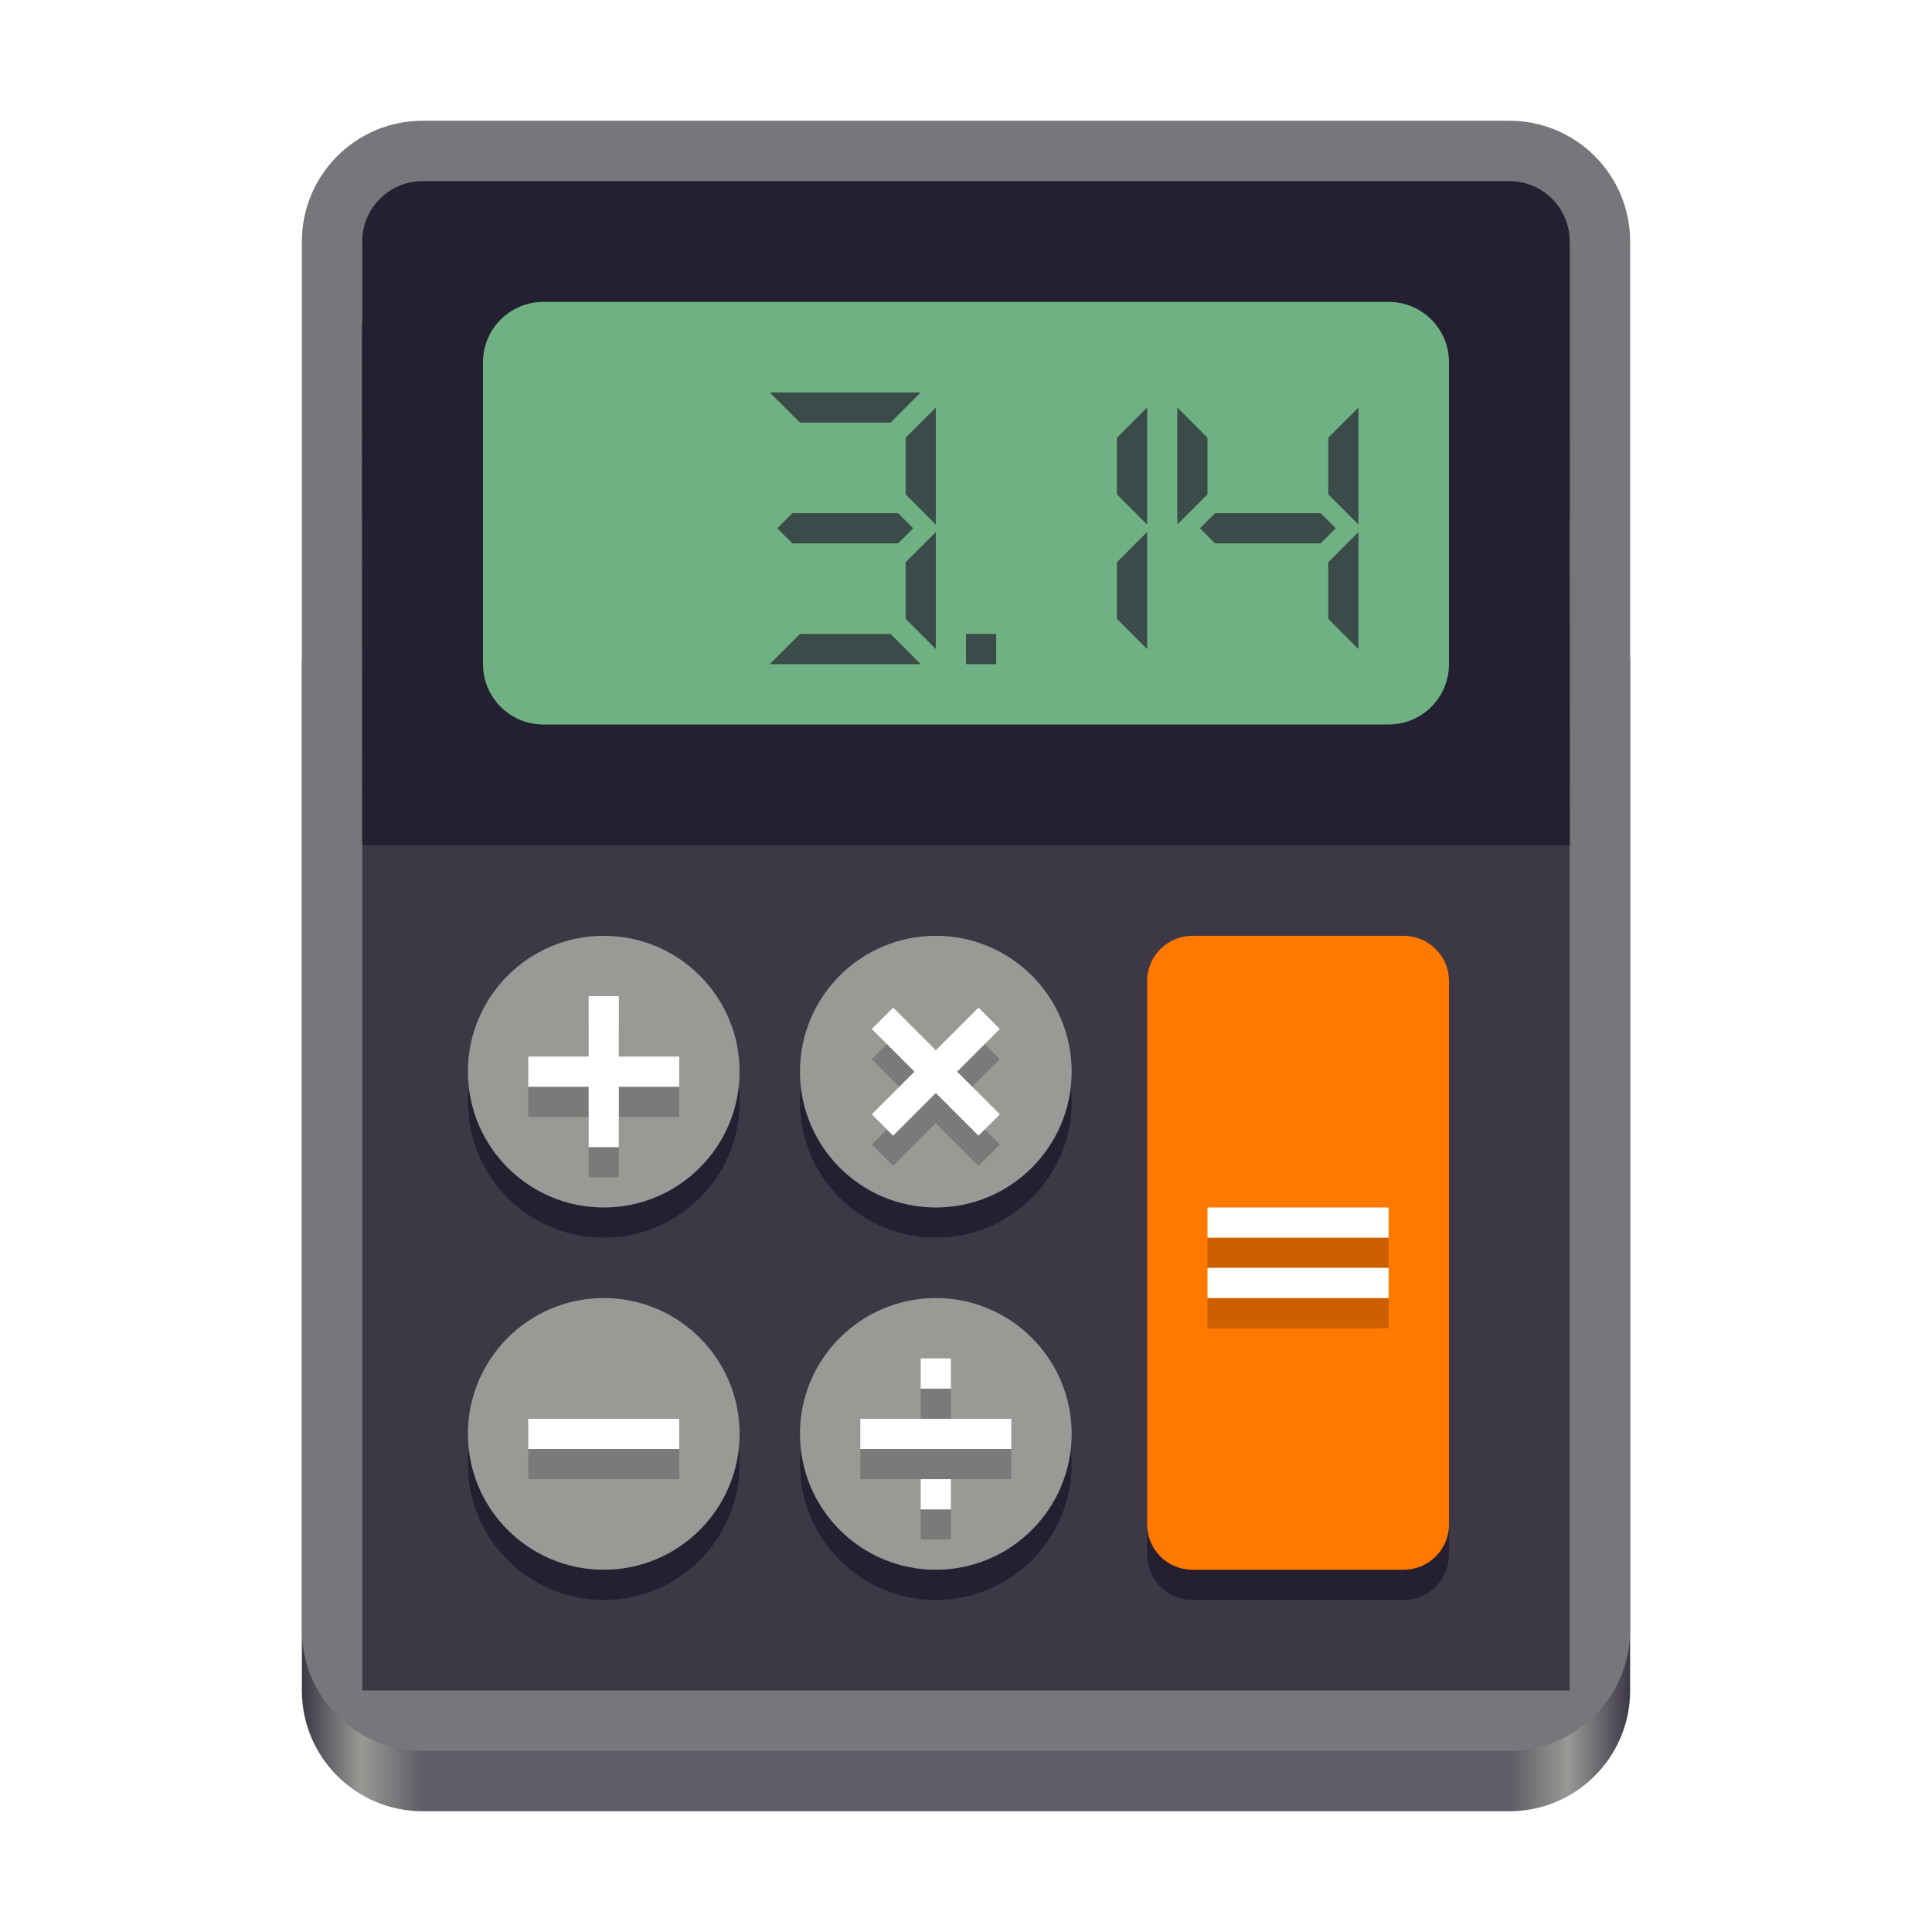
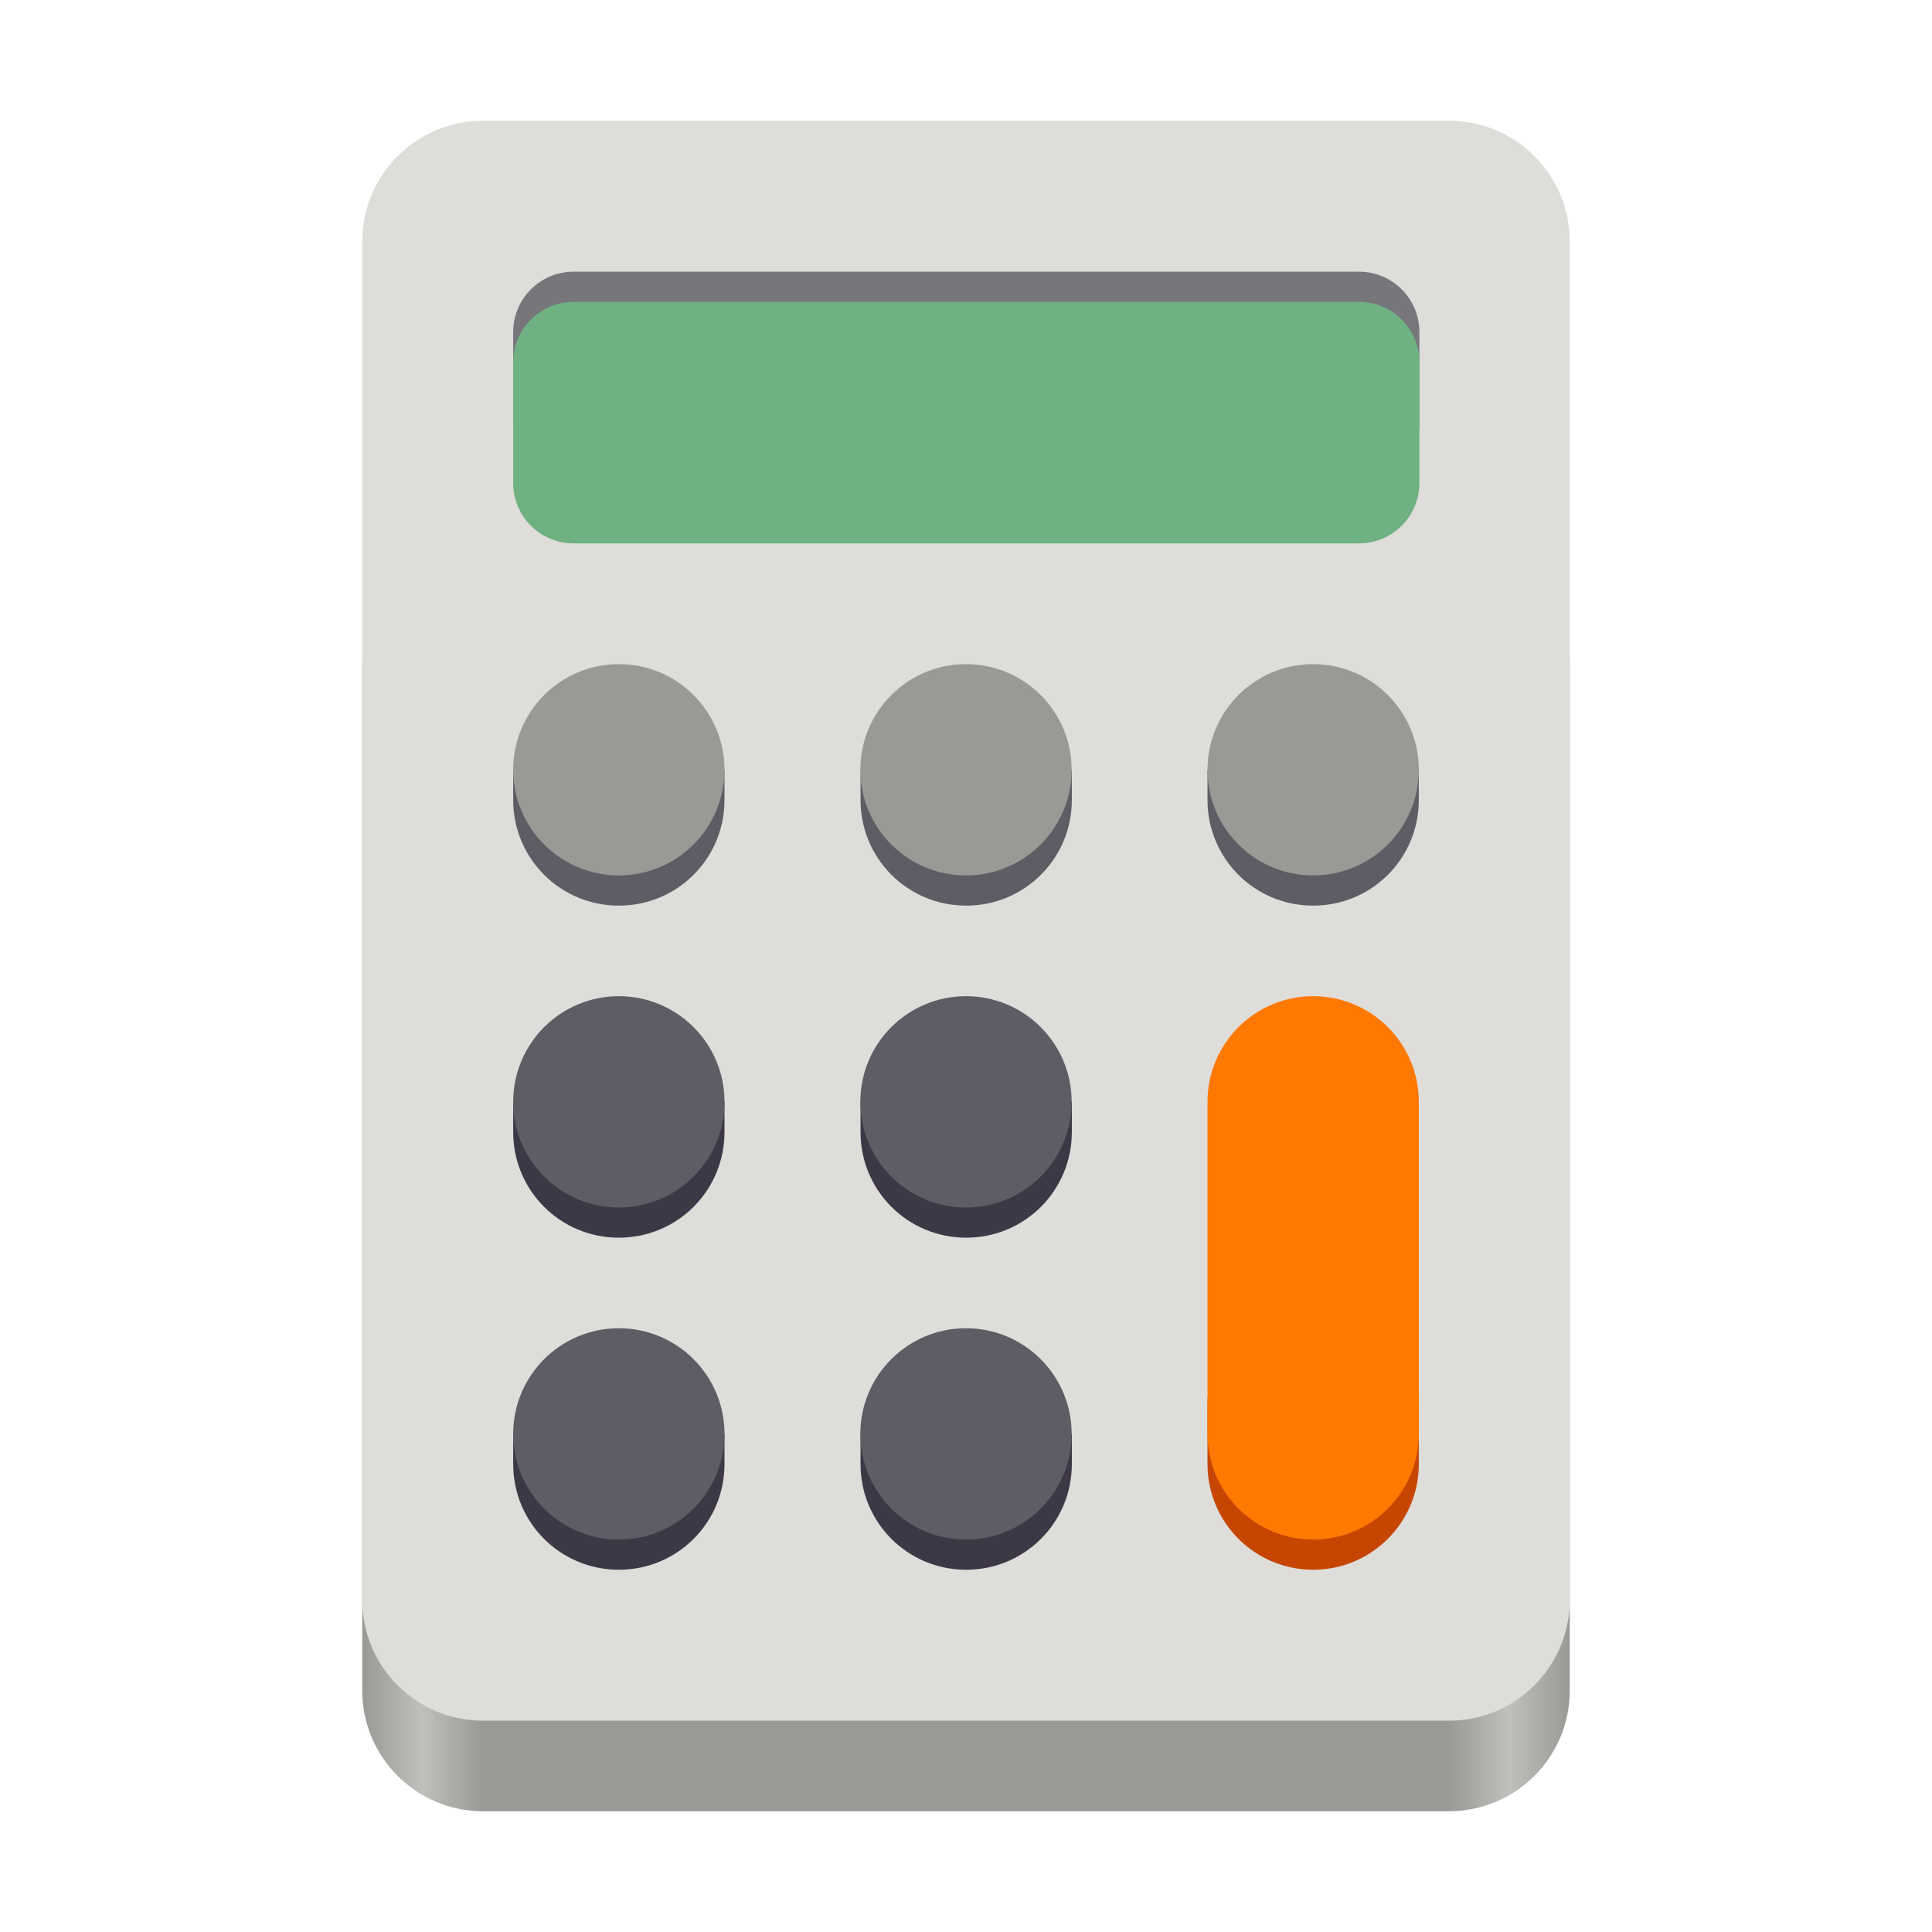
- <svg xmlns="http://www.w3.org/2000/svg" xmlns:xlink="http://www.w3.org/1999/xlink" width="128px" height="128px" viewBox="0 0 128 128" version="1.1">
-   <defs>
-     <linearGradient id="linear0" gradientUnits="userSpaceOnUse" x1="29.185" y1="204" x2="445.185" y2="204" gradientTransform="matrix(0.211538,0,0,0.25,13.82619,57.00003)">
-       <stop offset="0" style="stop-color:rgb(23.922%,21.961%,27.451%);stop-opacity:1;" />
-       <stop offset="0.045" style="stop-color:rgb(60.392%,60%,58.824%);stop-opacity:1;" />
-       <stop offset="0.091" style="stop-color:rgb(36.863%,36.078%,39.216%);stop-opacity:1;" />
-       <stop offset="0.909" style="stop-color:rgb(36.863%,36.078%,39.216%);stop-opacity:1;" />
-       <stop offset="0.953" style="stop-color:rgb(60.392%,60%,58.824%);stop-opacity:1;" />
-       <stop offset="1" style="stop-color:rgb(23.922%,21.961%,27.451%);stop-opacity:1;" />
-     </linearGradient>
-     <filter id="alpha" filterUnits="objectBoundingBox" x="0%" y="0%" width="100%" height="100%">
-       <feColorMatrix type="matrix" in="SourceGraphic" values="0 0 0 0 1 0 0 0 0 1 0 0 0 0 1 0 0 0 1 0" />
-     </filter>
-     <mask id="mask0">
-       <g filter="url(#alpha)">
-         <rect x="0" y="0" width="128" height="128" style="fill:rgb(0%,0%,0%);fill-opacity:0.7;stroke:none;" />
-       </g>
-     </mask>
-     <clipPath id="clip1">
-       <rect x="0" y="0" width="128" height="128" />
-     </clipPath>
-     <g id="surface6804" clip-path="url(#clip1)">
-       <path style=" stroke:none;fill-rule:nonzero;fill:rgb(56.078%,94.118%,64.314%);fill-opacity:1;" d="M 36 20 L 92 20 C 94.211 20 96 21.789 96 24 L 96 44 C 96 46.211 94.211 48 92 48 L 36 48 C 33.789 48 32 46.211 32 44 L 32 24 C 32 21.789 33.789 20 36 20 Z M 36 20 " />
-     </g>
-     <mask id="mask1">
-       <g filter="url(#alpha)">
-         <rect x="0" y="0" width="128" height="128" style="fill:rgb(0%,0%,0%);fill-opacity:0.7;stroke:none;" />
-       </g>
-     </mask>
-     <clipPath id="clip2">
-       <rect x="0" y="0" width="128" height="128" />
-     </clipPath>
-     <g id="surface6807" clip-path="url(#clip2)">
-       <path style=" stroke:none;fill-rule:nonzero;fill:rgb(14.118%,12.157%,19.216%);fill-opacity:1;" d="M 88 37.25 L 90 35.25 L 90 43 L 88 41 Z M 88 37.25 " />
-       <path style=" stroke:none;fill-rule:nonzero;fill:rgb(14.118%,12.157%,19.216%);fill-opacity:1;" d="M 88 29 L 90 27 L 90 34.75 L 88 32.75 Z M 88 29 " />
-       <path style=" stroke:none;fill-rule:nonzero;fill:rgb(14.118%,12.157%,19.216%);fill-opacity:1;" d="M 87.5 34 L 88.5 35 L 87.5 36 L 80.5 36 L 79.5 35 L 80.5 34 Z M 87.5 34 " />
-       <path style=" stroke:none;fill-rule:nonzero;fill:rgb(14.118%,12.157%,19.216%);fill-opacity:1;" d="M 80 29 L 78 27 L 78 34.75 L 80 32.75 Z M 80 29 " />
-       <path style=" stroke:none;fill-rule:nonzero;fill:rgb(14.118%,12.157%,19.216%);fill-opacity:1;" d="M 74 37.25 L 76 35.25 L 76 43 L 74 41 Z M 74 37.25 " />
-       <path style=" stroke:none;fill-rule:nonzero;fill:rgb(14.118%,12.157%,19.216%);fill-opacity:1;" d="M 74 29 L 76 27 L 76 34.75 L 74 32.75 Z M 74 29 " />
-       <path style=" stroke:none;fill-rule:nonzero;fill:rgb(14.118%,12.157%,19.216%);fill-opacity:1;" d="M 60 37.25 L 62 35.25 L 62 43 L 60 41 Z M 60 37.25 " />
-       <path style=" stroke:none;fill-rule:nonzero;fill:rgb(14.118%,12.157%,19.216%);fill-opacity:1;" d="M 60 29 L 62 27 L 62 34.75 L 60 32.75 Z M 60 29 " />
-       <path style=" stroke:none;fill-rule:nonzero;fill:rgb(14.118%,12.157%,19.216%);fill-opacity:1;" d="M 59 42 L 61 44 L 51 44 L 53 42 Z M 59 42 " />
-       <path style=" stroke:none;fill-rule:nonzero;fill:rgb(14.118%,12.157%,19.216%);fill-opacity:1;" d="M 59 28 L 61 26 L 51 26 L 53 28 Z M 59 28 " />
-       <path style=" stroke:none;fill-rule:nonzero;fill:rgb(14.118%,12.157%,19.216%);fill-opacity:1;" d="M 59.5 34 L 60.5 35 L 59.5 36 L 52.5 36 L 51.5 35 L 52.5 34 Z M 59.5 34 " />
-       <path style=" stroke:none;fill-rule:nonzero;fill:rgb(14.118%,12.157%,19.216%);fill-opacity:1;" d="M 64 42 L 66 42 L 66 44 L 64 44 Z M 64 42 " />
-     </g>
-     <mask id="mask2">
-       <g filter="url(#alpha)">
-         <rect x="0" y="0" width="128" height="128" style="fill:rgb(0%,0%,0%);fill-opacity:0.2;stroke:none;" />
-       </g>
-     </mask>
-     <clipPath id="clip3">
-       <rect x="0" y="0" width="128" height="128" />
-     </clipPath>
-     <g id="surface6810" clip-path="url(#clip3)">
-       <path style=" stroke:none;fill-rule:nonzero;fill:rgb(0%,0%,0%);fill-opacity:1;" d="M 45 72 L 45 74 L 35 74 L 35 72 Z M 45 72 " />
-       <path style=" stroke:none;fill-rule:nonzero;fill:rgb(0%,0%,0%);fill-opacity:1;" d="M 41 78 L 39 78 L 39 68 L 41 68 Z M 41 78 " />
-       <path style=" stroke:none;fill-rule:nonzero;fill:rgb(0%,0%,0%);fill-opacity:1;" d="M 66.242 75.828 L 64.828 77.242 L 57.758 70.172 L 59.172 68.758 Z M 66.242 75.828 " />
-       <path style=" stroke:none;fill-rule:nonzero;fill:rgb(0%,0%,0%);fill-opacity:1;" d="M 59.172 77.242 L 57.758 75.828 L 64.828 68.758 L 66.242 70.172 Z M 59.172 77.242 " />
-       <path style=" stroke:none;fill-rule:nonzero;fill:rgb(0%,0%,0%);fill-opacity:1;" d="M 67 96 L 67 98 L 57 98 L 57 96 Z M 67 96 " />
-       <path style=" stroke:none;fill-rule:nonzero;fill:rgb(0%,0%,0%);fill-opacity:1;" d="M 63 102 L 61 102 L 61 100 L 63 100 Z M 63 102 " />
-       <path style=" stroke:none;fill-rule:nonzero;fill:rgb(0%,0%,0%);fill-opacity:1;" d="M 63 94 L 61 94 L 61 92 L 63 92 Z M 63 94 " />
-       <path style=" stroke:none;fill-rule:nonzero;fill:rgb(0%,0%,0%);fill-opacity:1;" d="M 45 96 L 45 98 L 35 98 L 35 96 Z M 45 96 " />
-       <path style=" stroke:none;fill-rule:nonzero;fill:rgb(0%,0%,0%);fill-opacity:1;" d="M 80 82 L 80 84 L 92 84 L 92 82 Z M 80 86 L 80 88 L 92 88 L 92 86 Z M 80 86 " />
-     </g>
-   </defs>
-   <g id="surface6750">
-     <path style=" stroke:none;fill-rule:nonzero;fill:url(#linear0);" d="M 28 36 L 100 36 C 104.418 36 108 39.582 108 44 L 108 112 C 108 116.418 104.418 120 100 120 L 28 120 C 23.582 120 20 116.418 20 112 L 20 44 C 20 39.582 23.582 36 28 36 Z M 28 36 " />
-     <path style=" stroke:none;fill-rule:nonzero;fill:rgb(46.667%,46.275%,48.235%);fill-opacity:1;" d="M 28 8 L 100 8 C 104.418 8 108 11.582 108 16 L 108 108 C 108 112.418 104.418 116 100 116 L 28 116 C 23.582 116 20 112.418 20 108 L 20 16 C 20 11.582 23.582 8 28 8 Z M 28 8 " />
-     <path style=" stroke:none;fill-rule:nonzero;fill:rgb(23.922%,21.961%,27.451%);fill-opacity:1;" d="M 24 29 L 104 29 L 104 112 L 24 112 Z M 24 29 " />
-     <path style=" stroke:none;fill-rule:nonzero;fill:rgb(14.118%,12.157%,19.216%);fill-opacity:1;" d="M 31.98 14 C 27.547 14 23.977 17.566 23.98 22 L 24 56 L 104 56 L 103.98 22 C 103.977 17.566 100.414 14 95.98 14 Z M 31.98 14 " />
-     <path style=" stroke:none;fill-rule:nonzero;fill:rgb(14.118%,12.157%,19.216%);fill-opacity:1;" d="M 28 12 L 100 12 C 102.211 12 104 13.789 104 16 L 104 34 C 104 36.211 102.211 38 100 38 L 28 38 C 25.789 38 24 36.211 24 34 L 24 16 C 24 13.789 25.789 12 28 12 Z M 28 12 " />
-     <use xlink:href="#surface6804" mask="url(#mask0)" />
-     <use xlink:href="#surface6807" mask="url(#mask1)" />
-     <path style=" stroke:none;fill-rule:nonzero;fill:rgb(14.118%,12.157%,19.216%);fill-opacity:1;" d="M 40 64 C 44.969 64 49 68.031 49 73 C 49 77.969 44.969 82 40 82 C 35.031 82 31 77.969 31 73 C 31 68.031 35.031 64 40 64 Z M 40 64 " />
-     <path style=" stroke:none;fill-rule:nonzero;fill:rgb(60.392%,60%,58.824%);fill-opacity:1;" d="M 40 62 C 44.969 62 49 66.031 49 71 C 49 75.969 44.969 80 40 80 C 35.031 80 31 75.969 31 71 C 31 66.031 35.031 62 40 62 Z M 40 62 " />
-     <path style=" stroke:none;fill-rule:nonzero;fill:rgb(14.118%,12.157%,19.216%);fill-opacity:1;" d="M 62 64 C 66.969 64 71 68.031 71 73 C 71 77.969 66.969 82 62 82 C 57.031 82 53 77.969 53 73 C 53 68.031 57.031 64 62 64 Z M 62 64 " />
-     <path style=" stroke:none;fill-rule:nonzero;fill:rgb(60.392%,60%,58.824%);fill-opacity:1;" d="M 62 62 C 66.969 62 71 66.031 71 71 C 71 75.969 66.969 80 62 80 C 57.031 80 53 75.969 53 71 C 53 66.031 57.031 62 62 62 Z M 62 62 " />
-     <path style=" stroke:none;fill-rule:nonzero;fill:rgb(14.118%,12.157%,19.216%);fill-opacity:1;" d="M 40 88 C 44.969 88 49 92.031 49 97 C 49 101.969 44.969 106 40 106 C 35.031 106 31 101.969 31 97 C 31 92.031 35.031 88 40 88 Z M 40 88 " />
-     <path style=" stroke:none;fill-rule:nonzero;fill:rgb(60.392%,60%,58.824%);fill-opacity:1;" d="M 40 86 C 44.969 86 49 90.031 49 95 C 49 99.969 44.969 104 40 104 C 35.031 104 31 99.969 31 95 C 31 90.031 35.031 86 40 86 Z M 40 86 " />
-     <path style=" stroke:none;fill-rule:nonzero;fill:rgb(14.118%,12.157%,19.216%);fill-opacity:1;" d="M 62 88 C 66.969 88 71 92.031 71 97 C 71 101.969 66.969 106 62 106 C 57.031 106 53 101.969 53 97 C 53 92.031 57.031 88 62 88 Z M 62 88 " />
-     <path style=" stroke:none;fill-rule:nonzero;fill:rgb(60.392%,60%,58.824%);fill-opacity:1;" d="M 62 86 C 66.969 86 71 90.031 71 95 C 71 99.969 66.969 104 62 104 C 57.031 104 53 99.969 53 95 C 53 90.031 57.031 86 62 86 Z M 62 86 " />
-     <path style=" stroke:none;fill-rule:nonzero;fill:rgb(14.118%,12.157%,19.216%);fill-opacity:1;" d="M 79 88 L 93 88 C 94.656 88 96 89.344 96 91 L 96 103 C 96 104.656 94.656 106 93 106 L 79 106 C 77.344 106 76 104.656 76 103 L 76 91 C 76 89.344 77.344 88 79 88 Z M 79 88 " />
-     <path style=" stroke:none;fill-rule:nonzero;fill:rgb(100%,47.059%,0%);fill-opacity:1;" d="M 79 62 L 93 62 C 94.656 62 96 63.344 96 65 L 96 101 C 96 102.656 94.656 104 93 104 L 79 104 C 77.344 104 76 102.656 76 101 L 76 65 C 76 63.344 77.344 62 79 62 Z M 79 62 " />
-     <use xlink:href="#surface6810" mask="url(#mask2)" />
-     <path style=" stroke:none;fill-rule:nonzero;fill:rgb(100%,100%,100%);fill-opacity:1;" d="M 45 70 L 45 72 L 35 72 L 35 70 Z M 45 70 " />
-     <path style=" stroke:none;fill-rule:nonzero;fill:rgb(100%,100%,100%);fill-opacity:1;" d="M 41 76 L 39 76 L 39 66 L 41 66 Z M 41 76 " />
-     <path style=" stroke:none;fill-rule:nonzero;fill:rgb(100%,100%,100%);fill-opacity:1;" d="M 66.242 73.828 L 64.828 75.242 L 57.758 68.172 L 59.172 66.758 Z M 66.242 73.828 " />
-     <path style=" stroke:none;fill-rule:nonzero;fill:rgb(100%,100%,100%);fill-opacity:1;" d="M 59.172 75.242 L 57.758 73.828 L 64.828 66.758 L 66.242 68.172 Z M 59.172 75.242 " />
-     <path style=" stroke:none;fill-rule:nonzero;fill:rgb(100%,100%,100%);fill-opacity:1;" d="M 67 94 L 67 96 L 57 96 L 57 94 Z M 67 94 " />
-     <path style=" stroke:none;fill-rule:nonzero;fill:rgb(100%,100%,100%);fill-opacity:1;" d="M 63 100 L 61 100 L 61 98 L 63 98 Z M 63 100 " />
-     <path style=" stroke:none;fill-rule:nonzero;fill:rgb(100%,100%,100%);fill-opacity:1;" d="M 63 92 L 61 92 L 61 90 L 63 90 Z M 63 92 " />
-     <path style=" stroke:none;fill-rule:nonzero;fill:rgb(100%,100%,100%);fill-opacity:1;" d="M 45 94 L 45 96 L 35 96 L 35 94 Z M 45 94 " />
-     <path style=" stroke:none;fill-rule:nonzero;fill:rgb(100%,100%,100%);fill-opacity:1;" d="M 80 80 L 80 82 L 92 82 L 92 80 Z M 80 84 L 80 86 L 92 86 L 92 84 Z M 80 84 " />
-   </g>
+ <svg xmlns="http://www.w3.org/2000/svg" height="128px" viewBox="0 0 128 128" width="128px">
+   <linearGradient id="a" gradientTransform="matrix(0.192351 0 0 0.25 22.00521 57.00003)" gradientUnits="userSpaceOnUse" x1="10.276" x2="426.276" y1="260" y2="260">
+     <stop offset="0" stop-color="#9a9996" />
+     <stop offset="0.05" stop-color="#c0bfbc" />
+     <stop offset="0.1" stop-color="#9a9996" />
+     <stop offset="0.9" stop-color="#9a9996" />
+     <stop offset="0.95" stop-color="#c0bfbc" />
+     <stop offset="1" stop-color="#9a9996" />
+   </linearGradient>
+   <path d="m 32 36 h 64 c 4.418 0 8 3.582 8 8 v 68 c 0 4.418 -3.582 8 -8 8 h -64 c -4.418 0 -8 -3.582 -8 -8 v -68 c 0 -4.418 3.582 -8 8 -8 z m 0 0" fill="url(#a)" />
+   <path d="m 32 8 h 64 c 4.418 0 8 3.582 8 8 v 90 c 0 4.418 -3.582 8 -8 8 h -64 c -4.418 0 -8 -3.582 -8 -8 v -90 c 0 -4.418 3.582 -8 8 -8 z m 0 0" fill="#deddda" />
+   <path d="m 38 18 h 52.039 c 2.211 0 4 1.789 4 4 v 6 c 0 2.211 -1.789 4 -4 4 h -52.039 c -2.211 0 -4 -1.789 -4 -4 v -6 c 0 -2.211 1.789 -4 4 -4 z m 0 0" fill="#77767b" />
+   <path d="m 38 36 h 52.039 c 2.211 0 4 -1.789 4 -4 v -8 c 0 -2.211 -1.789 -4 -4 -4 h -52.039 c -2.211 0 -4 1.789 -4 4 v 8 c 0 2.211 1.789 4 4 4 z m 0 0" fill="#6fb182" />
+   <path d="m 34 51 v 2 c 0 3.879 3.121 7 7 7 s 7 -3.121 7 -7 v -2 z m 0 0" fill="#5e5c64" />
+   <path d="m 41 44 c 3.867 0 7 3.133 7 7 s -3.133 7 -7 7 s -7 -3.133 -7 -7 s 3.133 -7 7 -7 z m 0 0" fill="#9a9996" />
+   <path d="m 57.012 51 v 2 c 0 3.879 3.121 7 7 7 c 3.875 0 7 -3.121 7 -7 v -2 z m 0 0" fill="#5e5c64" />
+   <path d="m 64 44 c 3.867 0 7 3.133 7 7 s -3.133 7 -7 7 s -7 -3.133 -7 -7 s 3.133 -7 7 -7 z m 0 0" fill="#9a9996" />
+   <path d="m 80 51 v 2 c 0 3.879 3.121 7 7 7 s 7 -3.121 7 -7 v -2 z m 0 0" fill="#5e5c64" />
+   <path d="m 87 44 c 3.867 0 7 3.133 7 7 s -3.133 7 -7 7 s -7 -3.133 -7 -7 s 3.133 -7 7 -7 z m 0 0" fill="#9a9996" />
+   <path d="m 34 73 v 2 c 0 3.879 3.121 7 7 7 s 7 -3.121 7 -7 v -2 z m 0 0" fill="#3d3846" />
+   <path d="m 57.012 73 v 2 c 0 3.879 3.121 7 7 7 c 3.875 0 7 -3.121 7 -7 v -2 z m 0 0" fill="#3d3846" />
+   <path d="m 41 66 c 3.867 0 7 3.133 7 7 s -3.133 7 -7 7 s -7 -3.133 -7 -7 s 3.133 -7 7 -7 z m 0 0" fill="#5e5c64" />
+   <path d="m 64 66 c 3.867 0 7 3.133 7 7 s -3.133 7 -7 7 s -7 -3.133 -7 -7 s 3.133 -7 7 -7 z m 0 0" fill="#5e5c64" />
+   <path d="m 34 95 v 2 c 0 3.879 3.121 7 7 7 s 7 -3.121 7 -7 v -2 z m 0 0" fill="#3d3846" />
+   <path d="m 41 88 c 3.867 0 7 3.133 7 7 s -3.133 7 -7 7 s -7 -3.133 -7 -7 s 3.133 -7 7 -7 z m 0 0" fill="#5e5c64" />
+   <path d="m 57.012 95 v 2 c 0 3.879 3.121 7 7 7 c 3.875 0 7 -3.121 7 -7 v -2 z m 0 0" fill="#3d3846" />
+   <path d="m 64 88 c 3.867 0 7 3.133 7 7 s -3.133 7 -7 7 s -7 -3.133 -7 -7 s 3.133 -7 7 -7 z m 0 0" fill="#5e5c64" />
+   <path d="m 87 86 c 3.867 0 7 3.133 7 7 v 4 c 0 3.867 -3.133 7 -7 7 s -7 -3.133 -7 -7 v -4 c 0 -3.867 3.133 -7 7 -7 z m 0 0" fill="#c64600" />
+   <path d="m 87 66 c 3.867 0 7 3.133 7 7 v 22 c 0 3.867 -3.133 7 -7 7 s -7 -3.133 -7 -7 v -22 c 0 -3.867 3.133 -7 7 -7 z m 0 0" fill="#ff7800" />
</svg>
